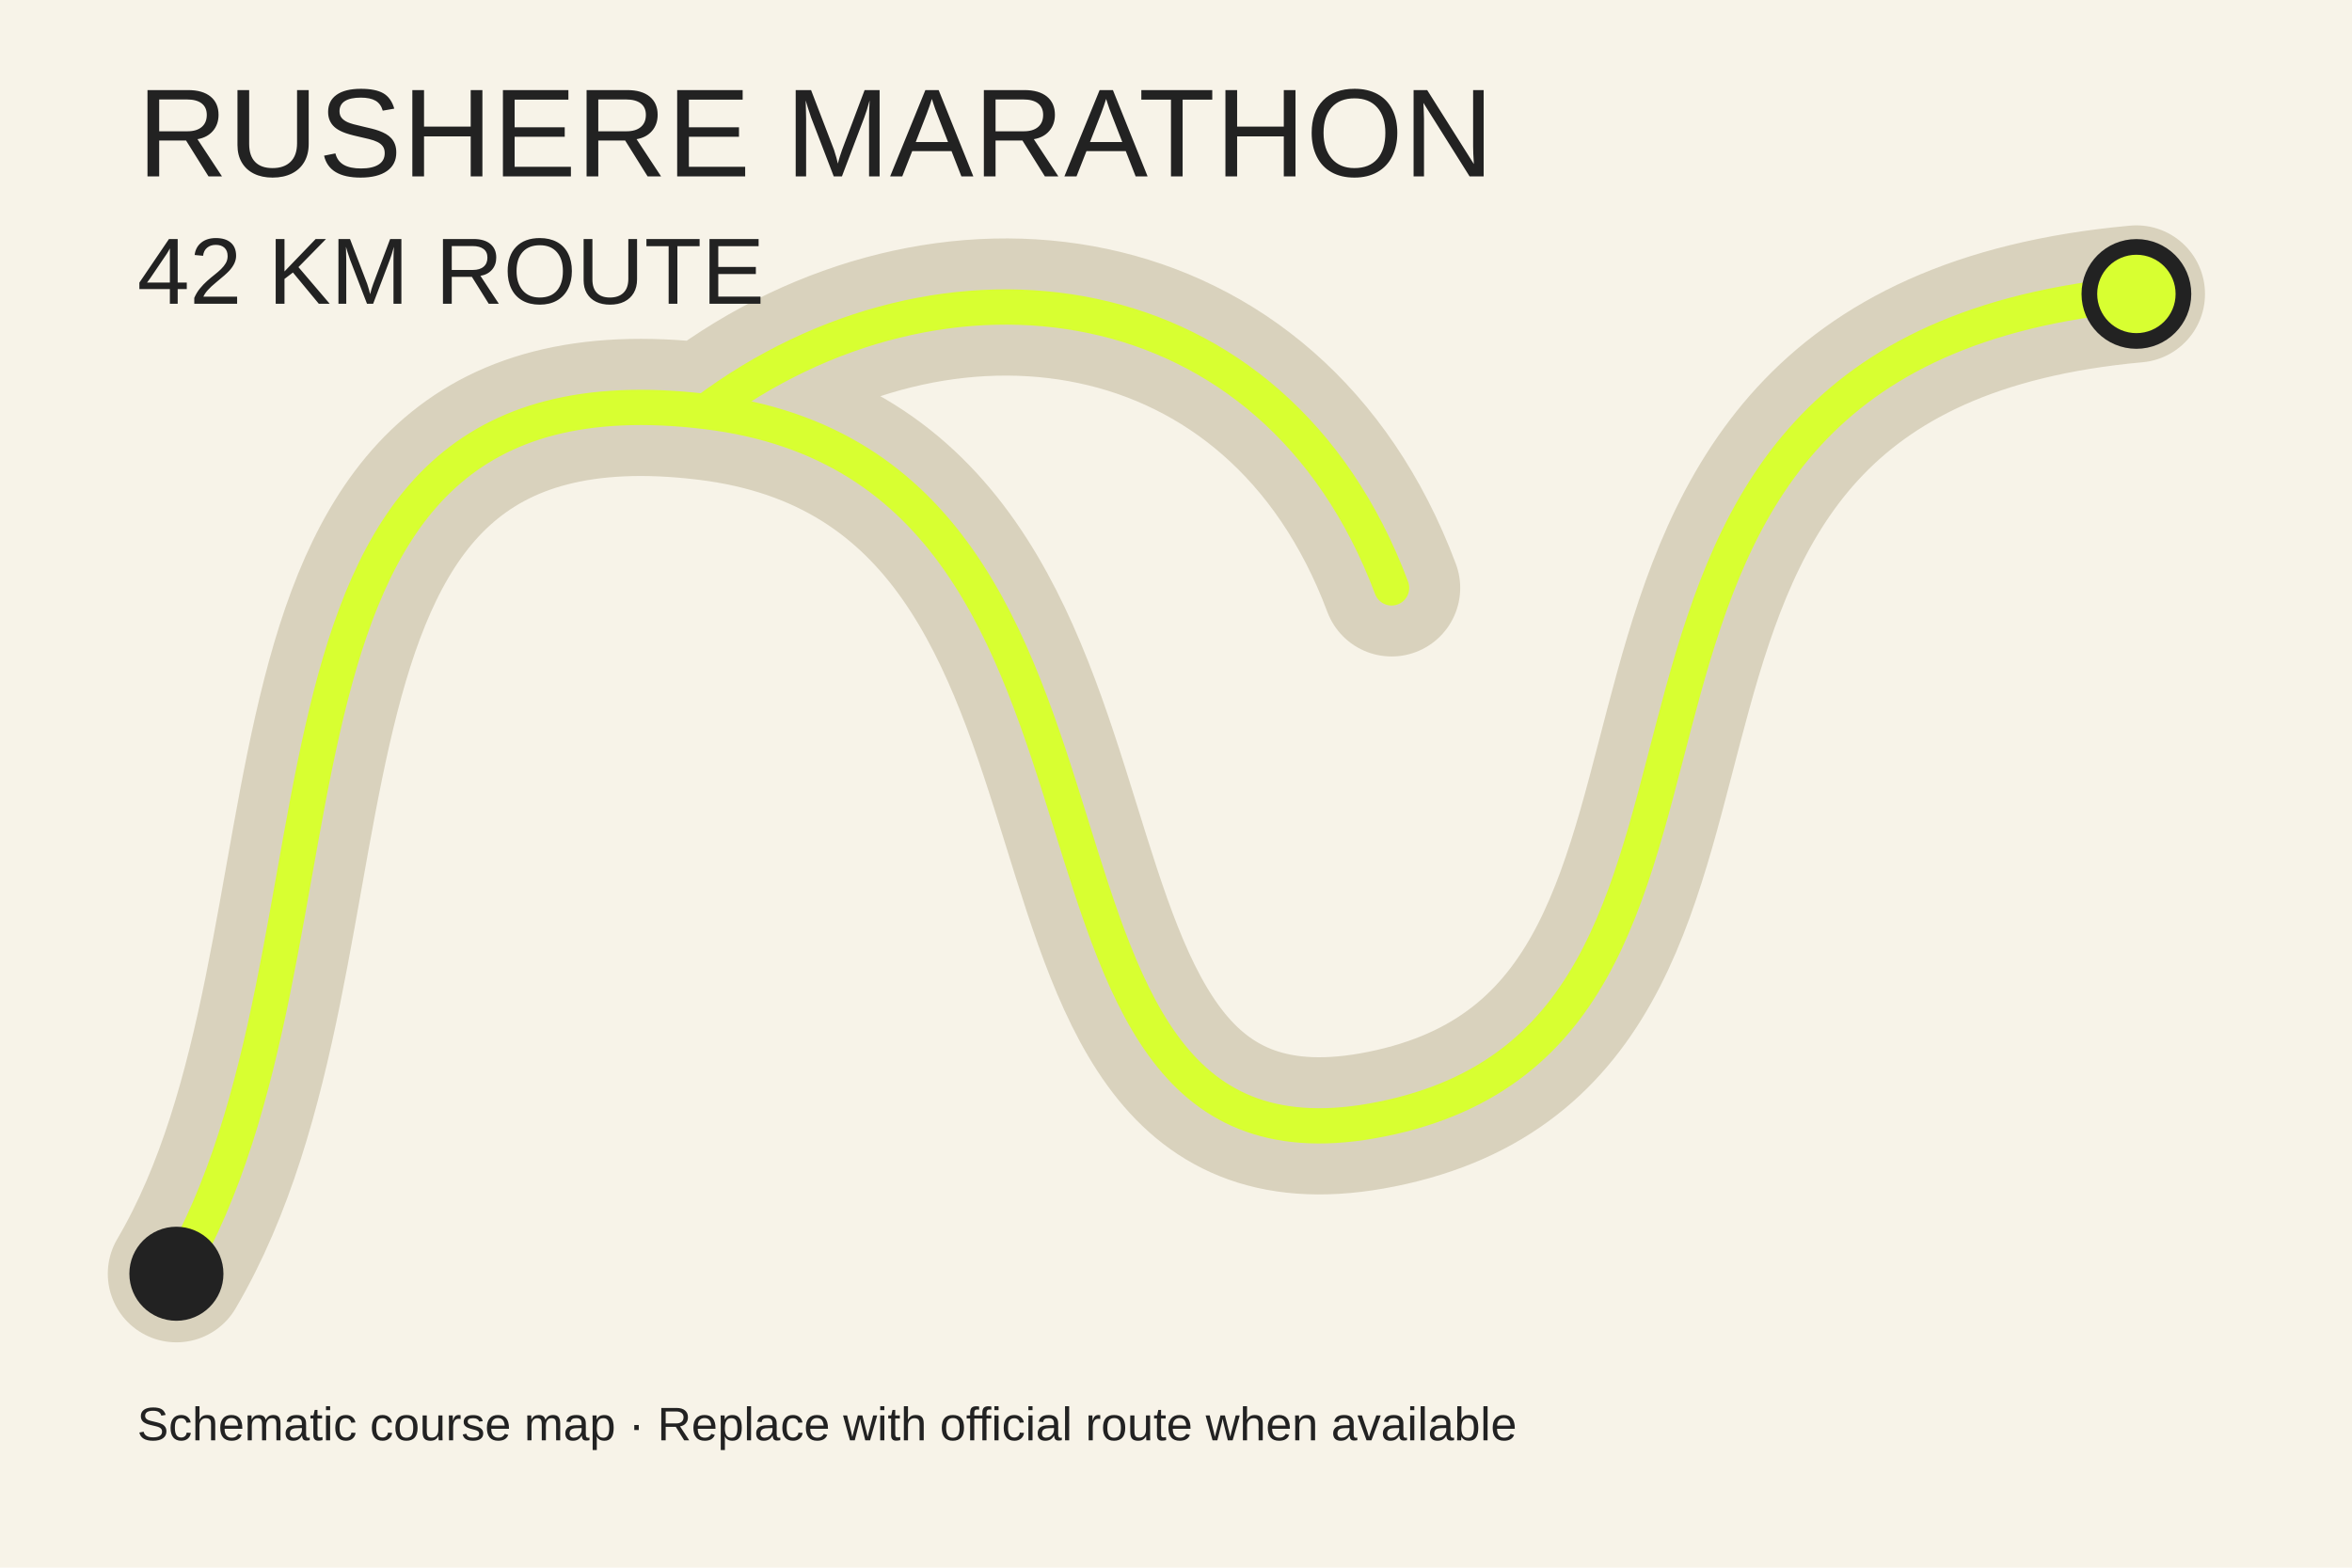
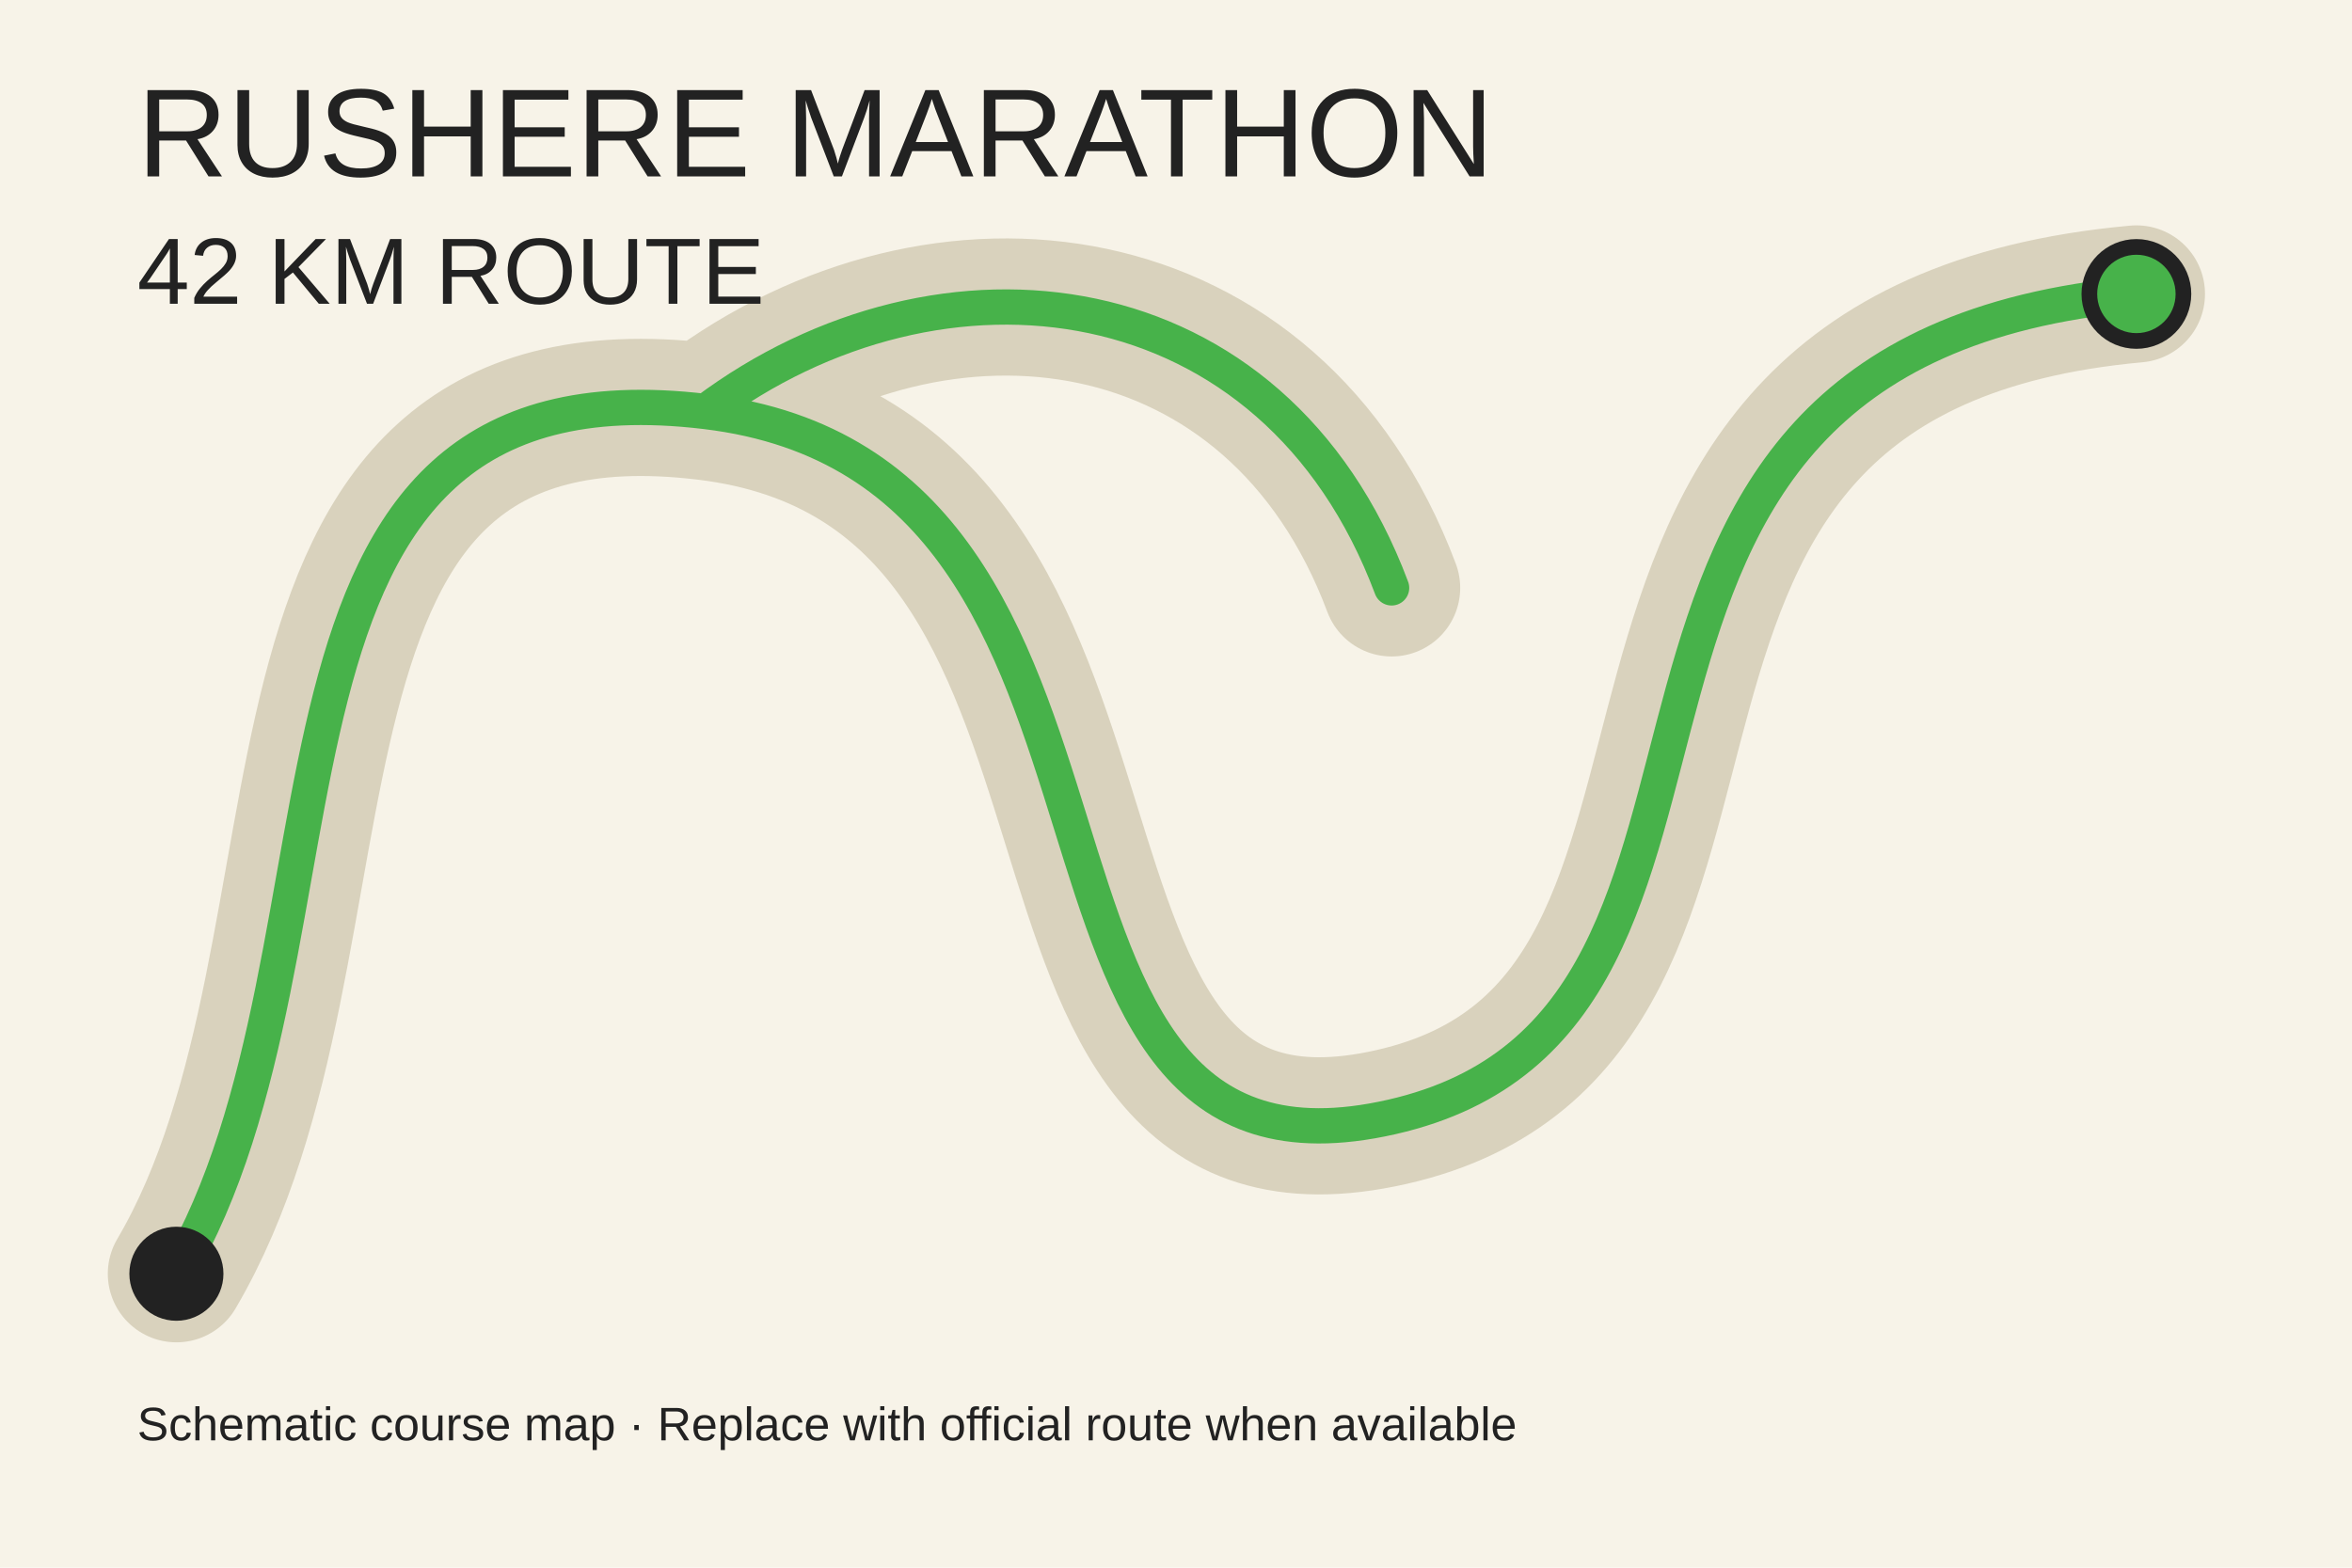
<svg xmlns="http://www.w3.org/2000/svg" viewBox="0 0 1200 800">
  <rect width="1200" height="800" fill="#f7f3e8" />
  <path d="M90 650C190 480 110 180 360 210S490 620 710 570 760 180 1090 150M360 210C480 120 650 140 710 300" fill="none" stroke="#d9d2bd" stroke-width="70" stroke-linecap="round" />
-   <path d="M90 650C190 480 110 180 360 210S490 620 710 570 760 180 1090 150M360 210C480 120 650 140 710 300" fill="none" stroke="#d8ff31" stroke-width="18" stroke-linecap="round" stroke-linejoin="round" />
+   <path d="M90 650C190 480 110 180 360 210S490 620 710 570 760 180 1090 150M360 210C480 120 650 140 710 300" fill="none" stroke="#47b24a" stroke-width="18" stroke-linecap="round" stroke-linejoin="round" />
  <circle cx="90" cy="650" r="24" fill="#222" />
-   <circle cx="1090" cy="150" r="24" fill="#d8ff31" stroke="#222" stroke-width="8" />
+   <circle cx="1090" cy="150" r="24" fill="#47b24a" stroke="#222" stroke-width="8" />
  <g fill="#222" font-family="Arial Narrow,Arial,sans-serif">
    <text x="70" y="90" font-size="64">RUSHERE MARATHON</text>
    <text x="70" y="155" font-size="48">42 KM ROUTE</text>
    <text x="70" y="735" font-size="24">Schematic course map · Replace with official route when available</text>
  </g>
</svg>
